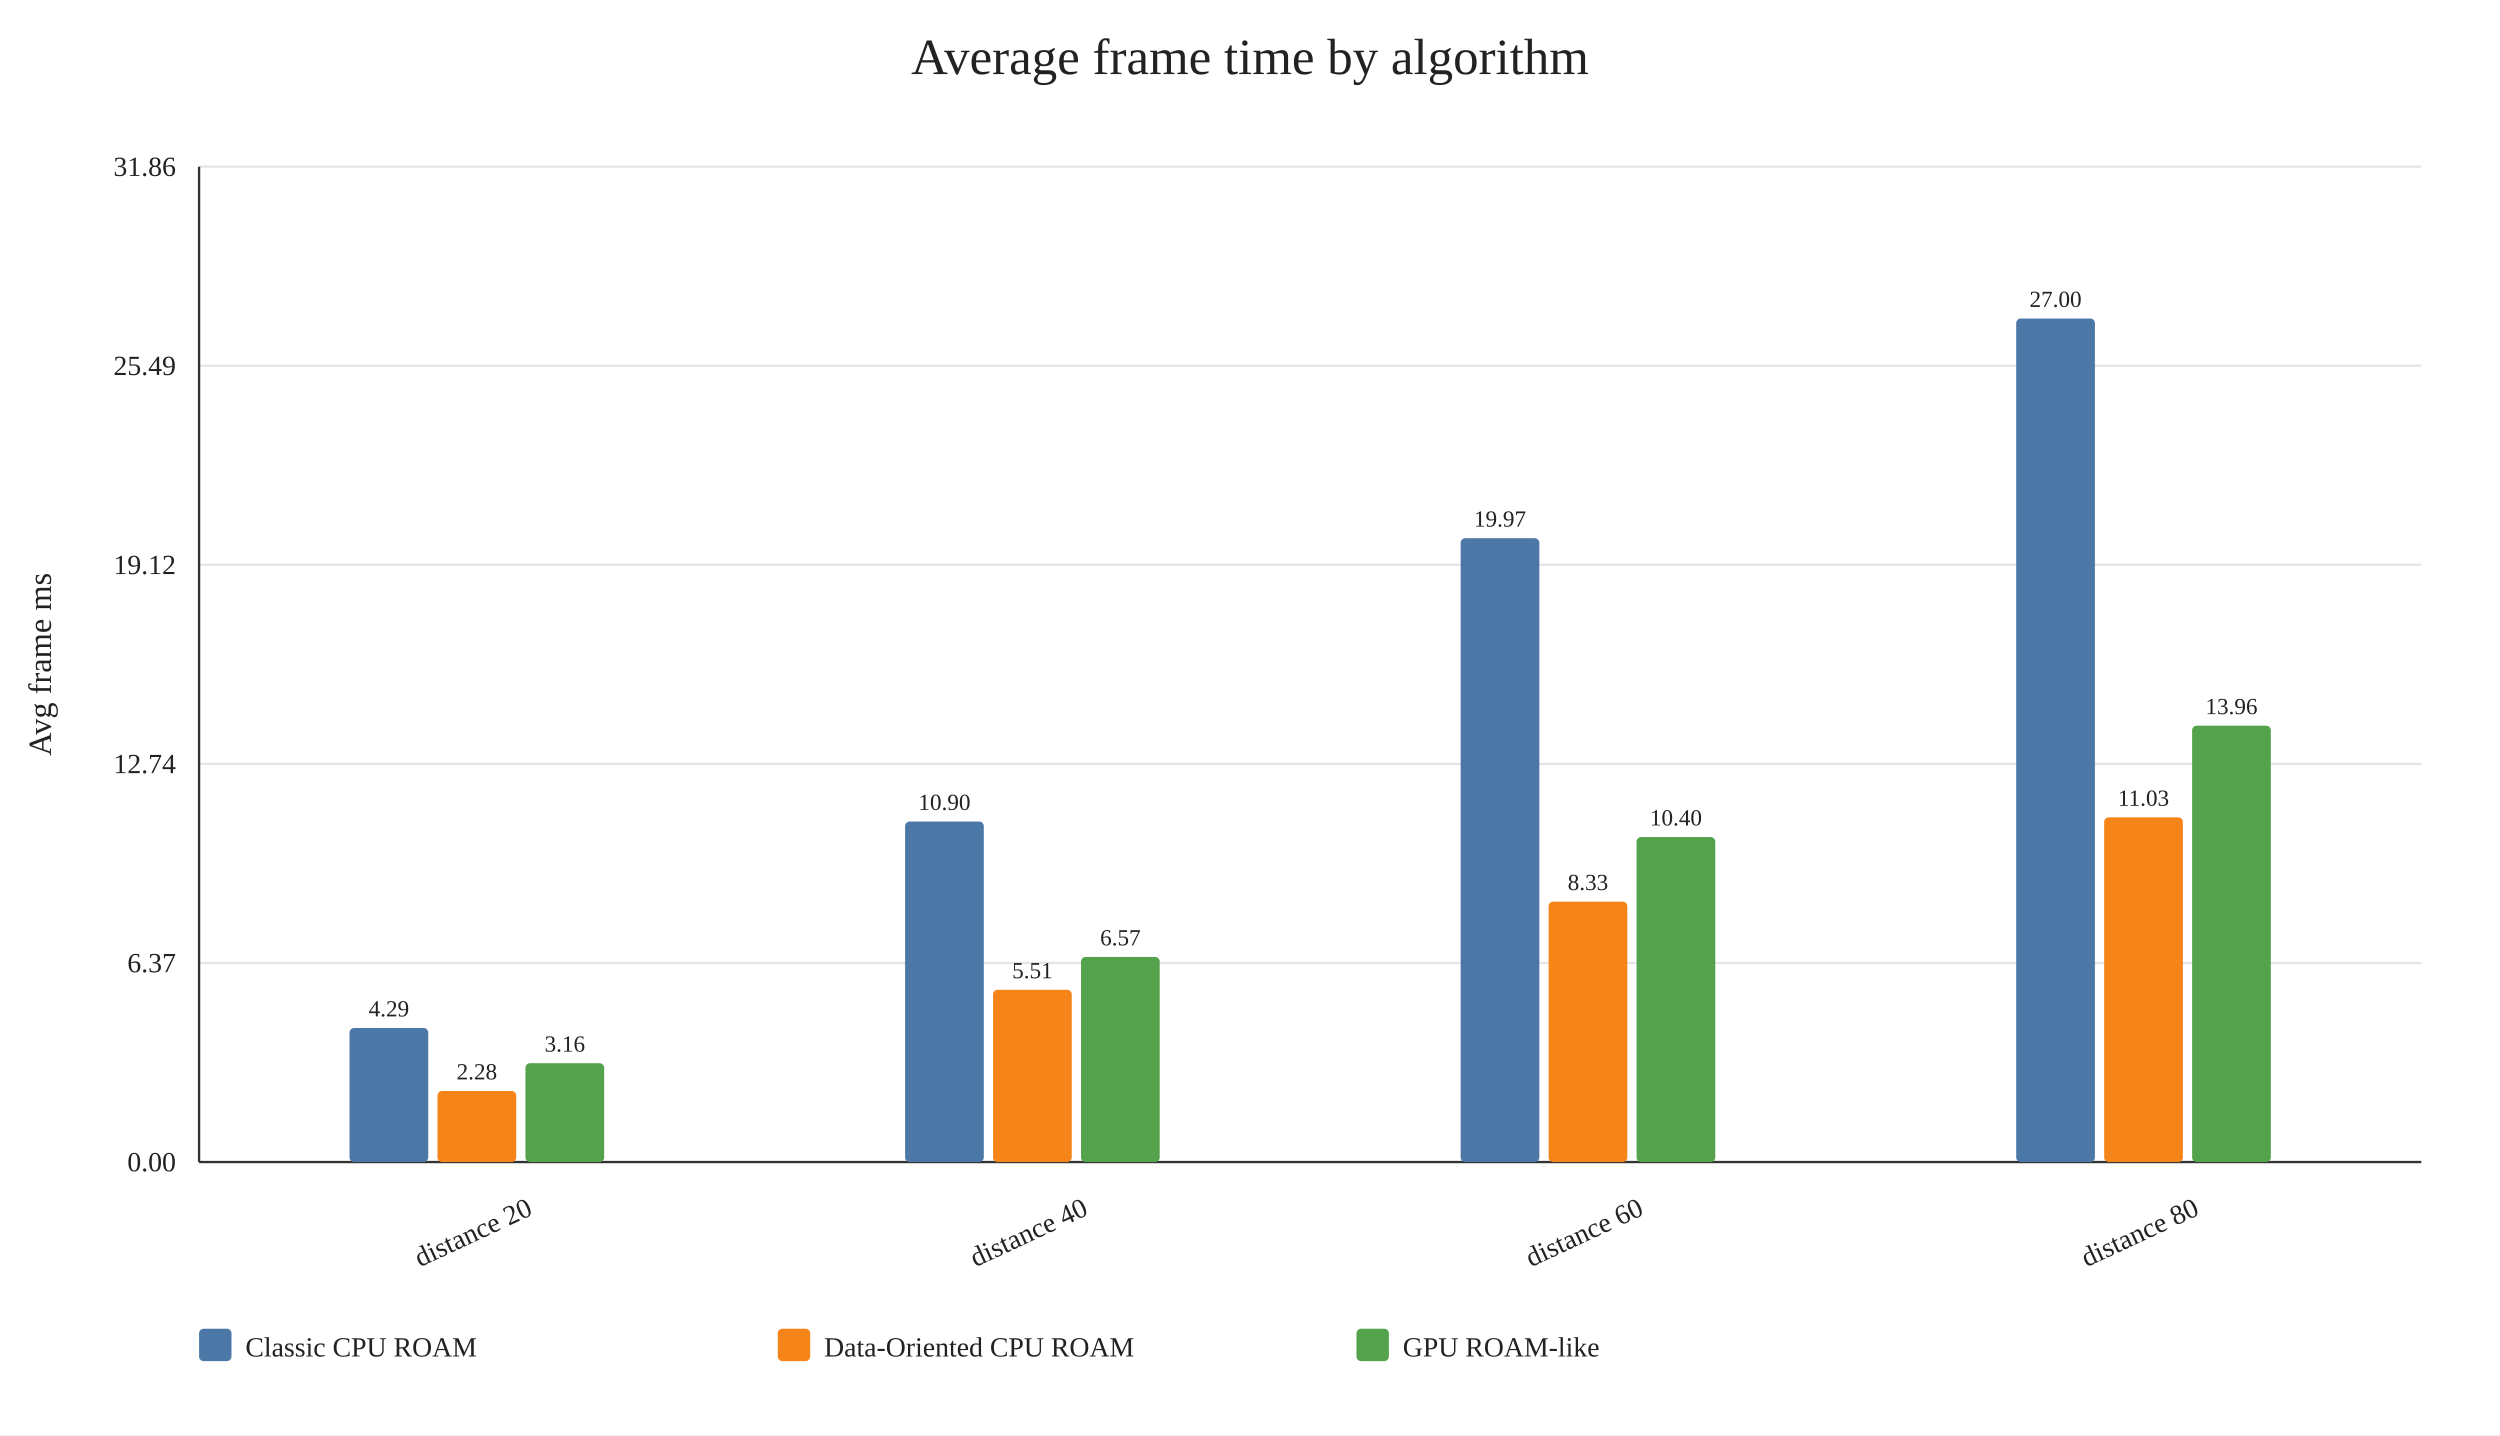
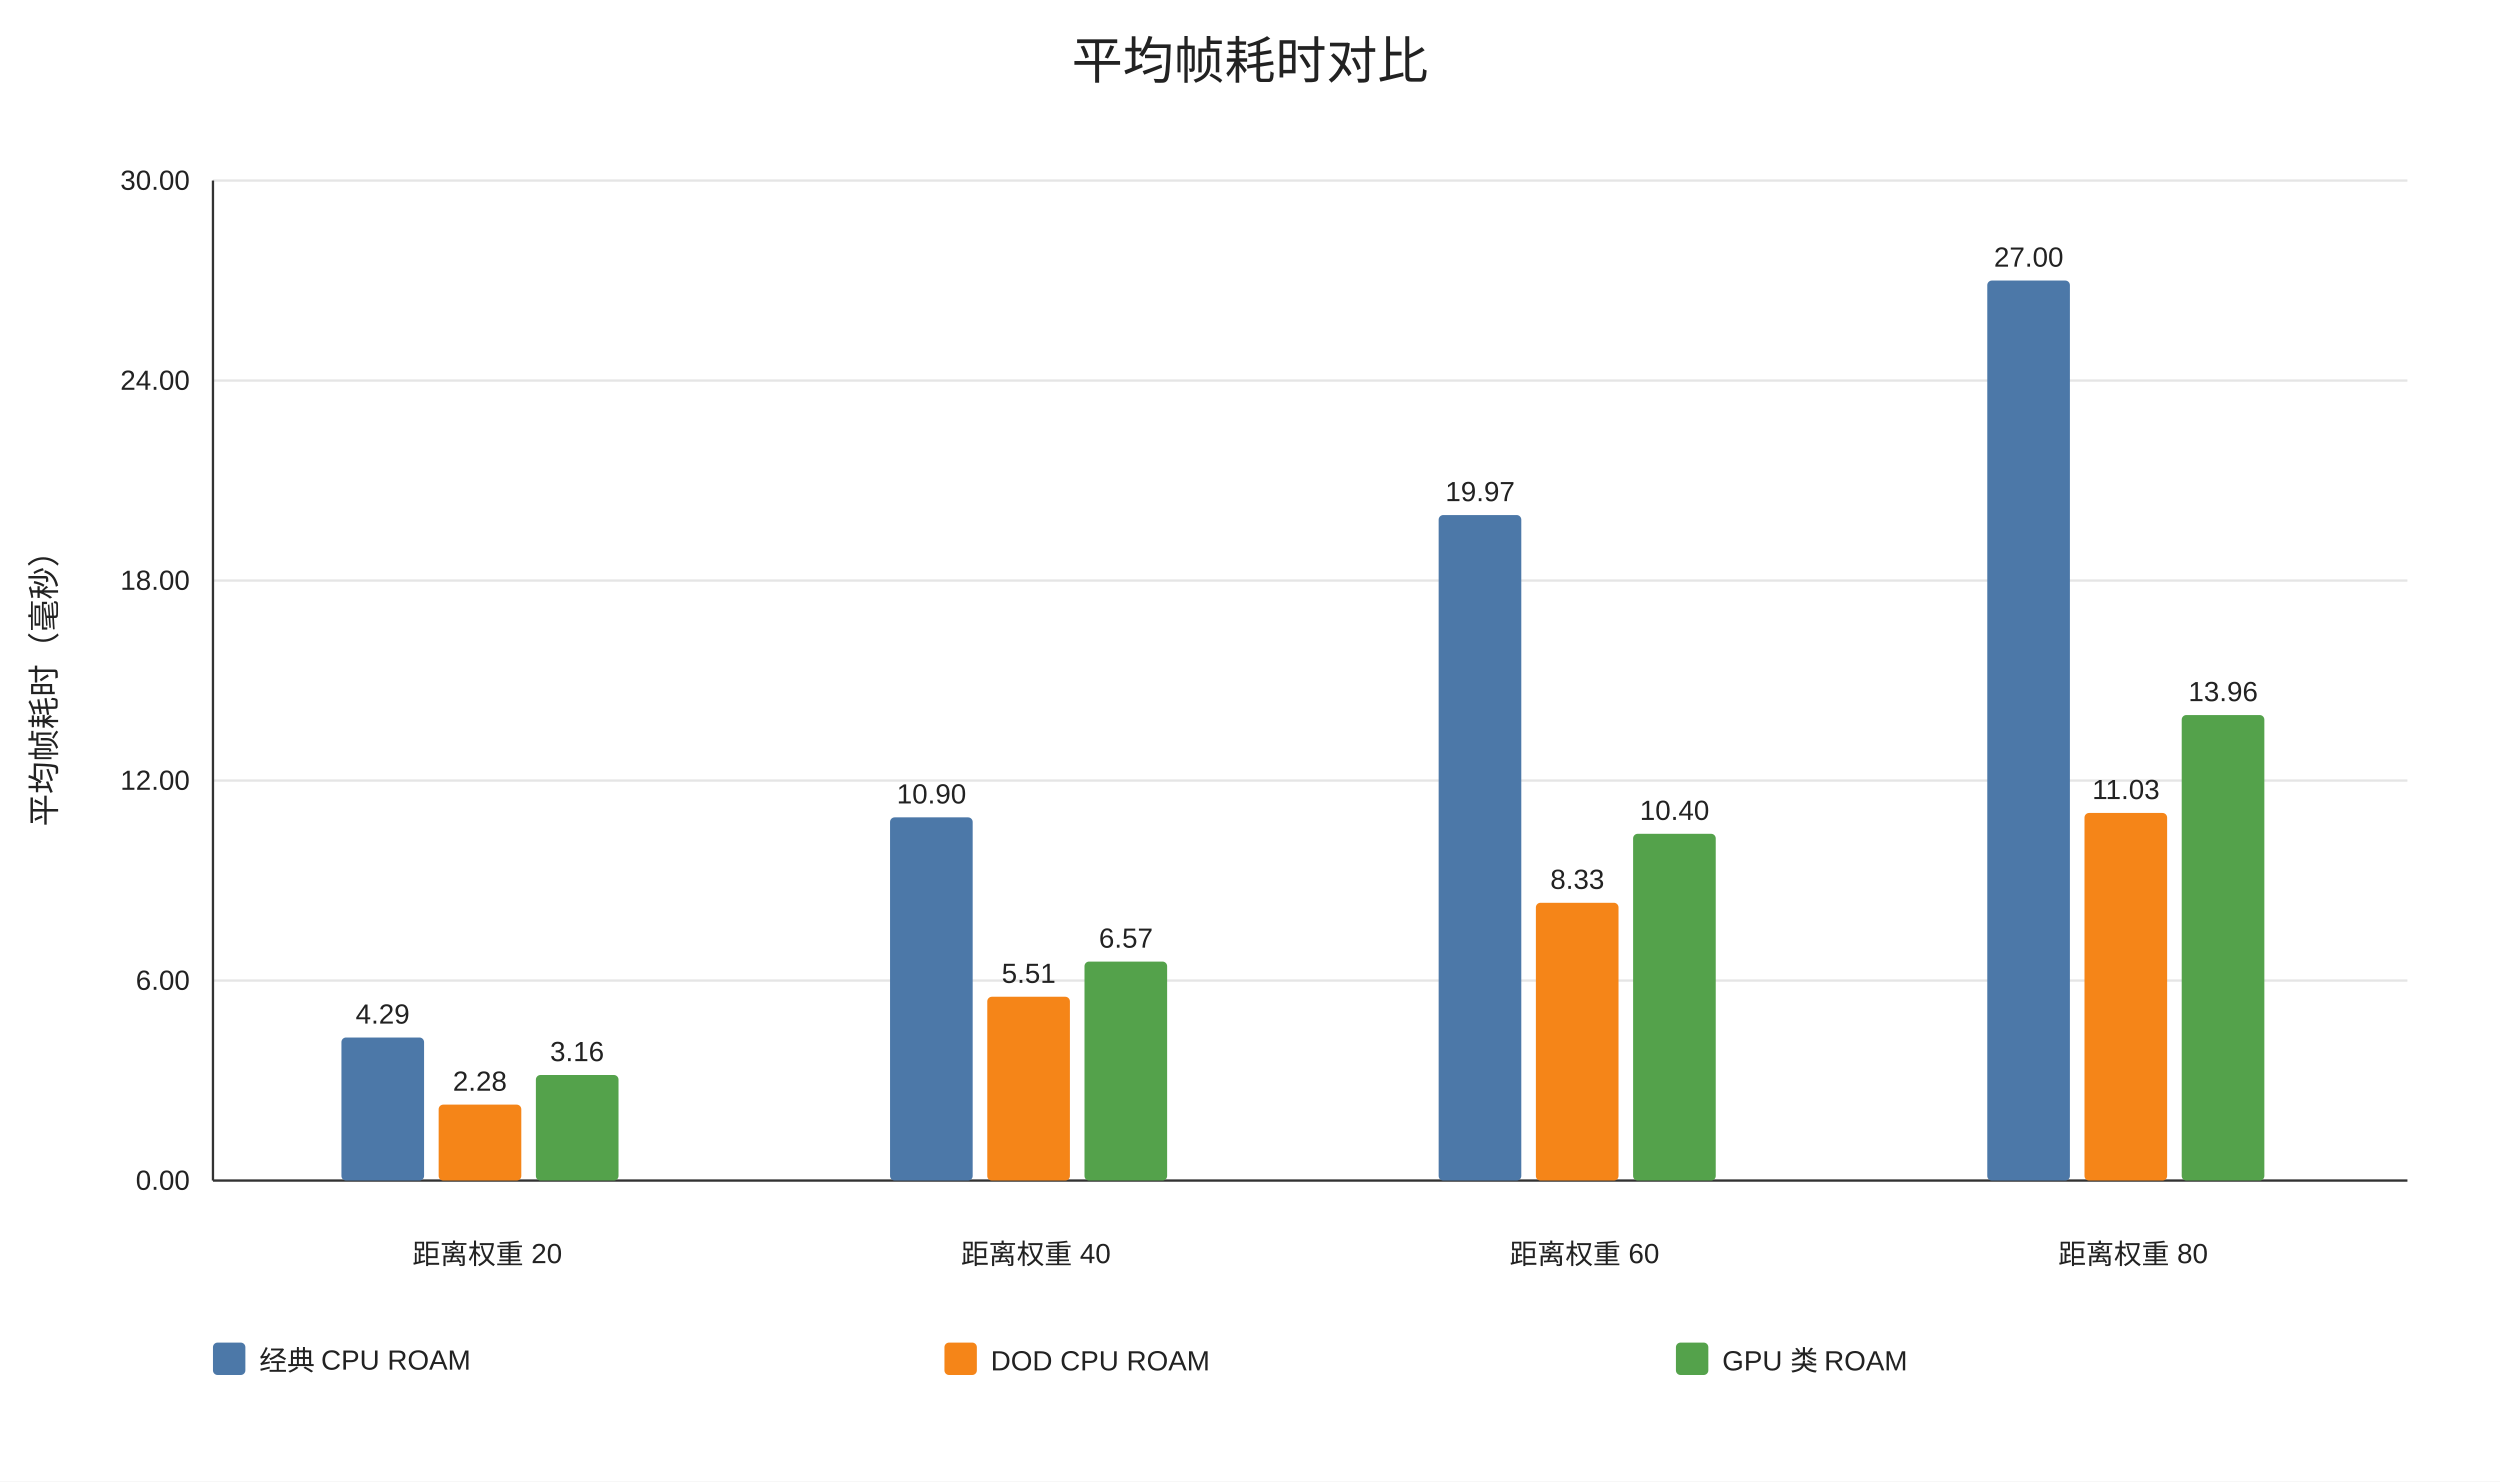
- <svg xmlns="http://www.w3.org/2000/svg" width="1080" height="620" viewBox="0 0 1080 620">
+ <svg xmlns="http://www.w3.org/2000/svg" width="1080" height="640" viewBox="0 0 1080 640">
  <rect width="100%" height="100%" fill="white" />
-   <text x="540.0" y="32.0" font-size="22" text-anchor="middle" fill="#222">Average frame time by algorithm</text>
-   <text x="22.0" y="287.0" font-size="14" text-anchor="middle" fill="#222" transform="rotate(-90.0 22.0 287.0)">Avg frame ms</text>
-   <line x1="86" y1="502.0" x2="1046" y2="502.0" stroke="#E5E5E5" />
-   <text x="76.0" y="506.0" font-size="12" text-anchor="end" fill="#222">0.00</text>
-   <line x1="86" y1="416.0" x2="1046" y2="416.0" stroke="#E5E5E5" />
-   <text x="76.0" y="420.0" font-size="12" text-anchor="end" fill="#222">6.37</text>
-   <line x1="86" y1="330.0" x2="1046" y2="330.0" stroke="#E5E5E5" />
-   <text x="76.0" y="334.0" font-size="12" text-anchor="end" fill="#222">12.74</text>
-   <line x1="86" y1="244.0" x2="1046" y2="244.0" stroke="#E5E5E5" />
-   <text x="76.0" y="248.0" font-size="12" text-anchor="end" fill="#222">19.12</text>
-   <line x1="86" y1="158.0" x2="1046" y2="158.0" stroke="#E5E5E5" />
-   <text x="76.0" y="162.0" font-size="12" text-anchor="end" fill="#222">25.49</text>
-   <line x1="86" y1="72.0" x2="1046" y2="72.0" stroke="#E5E5E5" />
-   <text x="76.0" y="76.0" font-size="12" text-anchor="end" fill="#222">31.86</text>
-   <line x1="86" y1="72" x2="86" y2="502" stroke="#333" />
-   <line x1="86" y1="502" x2="1046" y2="502" stroke="#333" />
-   <rect x="151.0" y="444.1" width="34.0" height="57.9" fill="#4C78A8" rx="2" />
-   <text x="168.0" y="439.1" font-size="10" text-anchor="middle" fill="#222">4.29</text>
-   <rect x="189.0" y="471.3" width="34.0" height="30.7" fill="#F58518" rx="2" />
-   <text x="206.0" y="466.3" font-size="10" text-anchor="middle" fill="#222">2.28</text>
-   <rect x="227.0" y="459.3" width="34.0" height="42.7" fill="#54A24B" rx="2" />
-   <text x="244.0" y="454.3" font-size="10" text-anchor="middle" fill="#222">3.16</text>
-   <text x="206.0" y="536.0" font-size="12" text-anchor="middle" fill="#222" transform="rotate(-25.0 206.0 536.0)">distance 20</text>
-   <rect x="391.0" y="354.9" width="34.0" height="147.1" fill="#4C78A8" rx="2" />
-   <text x="408.0" y="349.9" font-size="10" text-anchor="middle" fill="#222">10.90</text>
-   <rect x="429.0" y="427.6" width="34.0" height="74.4" fill="#F58518" rx="2" />
-   <text x="446.0" y="422.6" font-size="10" text-anchor="middle" fill="#222">5.51</text>
-   <rect x="467.0" y="413.4" width="34.0" height="88.6" fill="#54A24B" rx="2" />
-   <text x="484.0" y="408.4" font-size="10" text-anchor="middle" fill="#222">6.57</text>
-   <text x="446.0" y="536.0" font-size="12" text-anchor="middle" fill="#222" transform="rotate(-25.0 446.0 536.0)">distance 40</text>
-   <rect x="631.0" y="232.5" width="34.0" height="269.5" fill="#4C78A8" rx="2" />
-   <text x="648.0" y="227.5" font-size="10" text-anchor="middle" fill="#222">19.97</text>
-   <rect x="669.0" y="389.5" width="34.0" height="112.5" fill="#F58518" rx="2" />
-   <text x="686.0" y="384.5" font-size="10" text-anchor="middle" fill="#222">8.33</text>
-   <rect x="707.0" y="361.6" width="34.0" height="140.4" fill="#54A24B" rx="2" />
-   <text x="724.0" y="356.6" font-size="10" text-anchor="middle" fill="#222">10.40</text>
-   <text x="686.0" y="536.0" font-size="12" text-anchor="middle" fill="#222" transform="rotate(-25.0 686.0 536.0)">distance 60</text>
-   <rect x="871.0" y="137.6" width="34.0" height="364.4" fill="#4C78A8" rx="2" />
-   <text x="888.0" y="132.6" font-size="10" text-anchor="middle" fill="#222">27.00</text>
-   <rect x="909.0" y="353.1" width="34.0" height="148.9" fill="#F58518" rx="2" />
-   <text x="926.0" y="348.1" font-size="10" text-anchor="middle" fill="#222">11.03</text>
-   <rect x="947.0" y="313.5" width="34.0" height="188.5" fill="#54A24B" rx="2" />
-   <text x="964.0" y="308.5" font-size="10" text-anchor="middle" fill="#222">13.96</text>
-   <text x="926.0" y="536.0" font-size="12" text-anchor="middle" fill="#222" transform="rotate(-25.0 926.0 536.0)">distance 80</text>
-   <rect x="86" y="574" width="14" height="14" fill="#4C78A8" rx="2" />
-   <text x="106.0" y="586.0" font-size="12" text-anchor="start" fill="#222">Classic CPU ROAM</text>
-   <rect x="336" y="574" width="14" height="14" fill="#F58518" rx="2" />
-   <text x="356.0" y="586.0" font-size="12" text-anchor="start" fill="#222">Data-Oriented CPU ROAM</text>
-   <rect x="586" y="574" width="14" height="14" fill="#54A24B" rx="2" />
-   <text x="606.0" y="586.0" font-size="12" text-anchor="start" fill="#222">GPU ROAM-like</text>
+   <style>text{font-family:Arial,"Microsoft YaHei",sans-serif;fill:#222}.small{font-size:12px}.axis{stroke:#333;stroke-width:1}.grid{stroke:#E5E5E5;stroke-width:1}</style>
+   <text x="540.0" y="34" font-size="22" text-anchor="middle">平均帧耗时对比</text>
+   <line class="grid" x1="92" y1="510.0" x2="1040" y2="510.0" />
+   <text class="small" x="82" y="514.0" text-anchor="end">0.00</text>
+   <line class="grid" x1="92" y1="423.6" x2="1040" y2="423.6" />
+   <text class="small" x="82" y="427.6" text-anchor="end">6.00</text>
+   <line class="grid" x1="92" y1="337.2" x2="1040" y2="337.2" />
+   <text class="small" x="82" y="341.2" text-anchor="end">12.00</text>
+   <line class="grid" x1="92" y1="250.8" x2="1040" y2="250.8" />
+   <text class="small" x="82" y="254.8" text-anchor="end">18.00</text>
+   <line class="grid" x1="92" y1="164.4" x2="1040" y2="164.4" />
+   <text class="small" x="82" y="168.4" text-anchor="end">24.00</text>
+   <line class="grid" x1="92" y1="78.0" x2="1040" y2="78.0" />
+   <text class="small" x="82" y="82.0" text-anchor="end">30.00</text>
+   <line class="axis" x1="92" y1="78" x2="92" y2="510" />
+   <line class="axis" x1="92" y1="510" x2="1040" y2="510" />
+   <text x="24" y="294.0" font-size="14" text-anchor="middle" transform="rotate(-90 24 294.0)">平均帧耗时（毫秒）</text>
+   <rect x="147.5" y="448.2" width="35.7" height="61.8" fill="#4C78A8" rx="2" />
+   <text class="small" x="165.3" y="442.2" text-anchor="middle">4.29</text>
+   <rect x="189.5" y="477.2" width="35.7" height="32.8" fill="#F58518" rx="2" />
+   <text class="small" x="207.3" y="471.2" text-anchor="middle">2.28</text>
+   <rect x="231.5" y="464.4" width="35.7" height="45.6" fill="#54A24B" rx="2" />
+   <text class="small" x="249.3" y="458.4" text-anchor="middle">3.16</text>
+   <text class="small" x="210.5" y="546" text-anchor="middle">距离权重 20</text>
+   <rect x="384.5" y="353.1" width="35.7" height="156.9" fill="#4C78A8" rx="2" />
+   <text class="small" x="402.4" y="347.1" text-anchor="middle">10.90</text>
+   <rect x="426.5" y="430.6" width="35.7" height="79.4" fill="#F58518" rx="2" />
+   <text class="small" x="444.4" y="424.6" text-anchor="middle">5.51</text>
+   <rect x="468.5" y="415.4" width="35.7" height="94.6" fill="#54A24B" rx="2" />
+   <text class="small" x="486.4" y="409.4" text-anchor="middle">6.57</text>
+   <text class="small" x="447.5" y="546" text-anchor="middle">距离权重 40</text>
+   <rect x="621.5" y="222.5" width="35.7" height="287.5" fill="#4C78A8" rx="2" />
+   <text class="small" x="639.4" y="216.5" text-anchor="middle">19.97</text>
+   <rect x="663.5" y="390.0" width="35.7" height="120.0" fill="#F58518" rx="2" />
+   <text class="small" x="681.4" y="384.0" text-anchor="middle">8.33</text>
+   <rect x="705.5" y="360.2" width="35.7" height="149.8" fill="#54A24B" rx="2" />
+   <text class="small" x="723.4" y="354.2" text-anchor="middle">10.40</text>
+   <text class="small" x="684.5" y="546" text-anchor="middle">距离权重 60</text>
+   <rect x="858.5" y="121.2" width="35.7" height="388.8" fill="#4C78A8" rx="2" />
+   <text class="small" x="876.4" y="115.2" text-anchor="middle">27.00</text>
+   <rect x="900.5" y="351.2" width="35.7" height="158.8" fill="#F58518" rx="2" />
+   <text class="small" x="918.4" y="345.2" text-anchor="middle">11.03</text>
+   <rect x="942.5" y="308.9" width="35.7" height="201.1" fill="#54A24B" rx="2" />
+   <text class="small" x="960.4" y="302.9" text-anchor="middle">13.96</text>
+   <text class="small" x="921.5" y="546" text-anchor="middle">距离权重 80</text>
+   <rect x="92" y="580" width="14" height="14" fill="#4C78A8" rx="2" />
+   <text class="small" x="112" y="592" text-anchor="start">经典 CPU ROAM</text>
+   <rect x="408" y="580" width="14" height="14" fill="#F58518" rx="2" />
+   <text class="small" x="428" y="592" text-anchor="start">DOD CPU ROAM</text>
+   <rect x="724" y="580" width="14" height="14" fill="#54A24B" rx="2" />
+   <text class="small" x="744" y="592" text-anchor="start">GPU 类 ROAM</text>
</svg>
